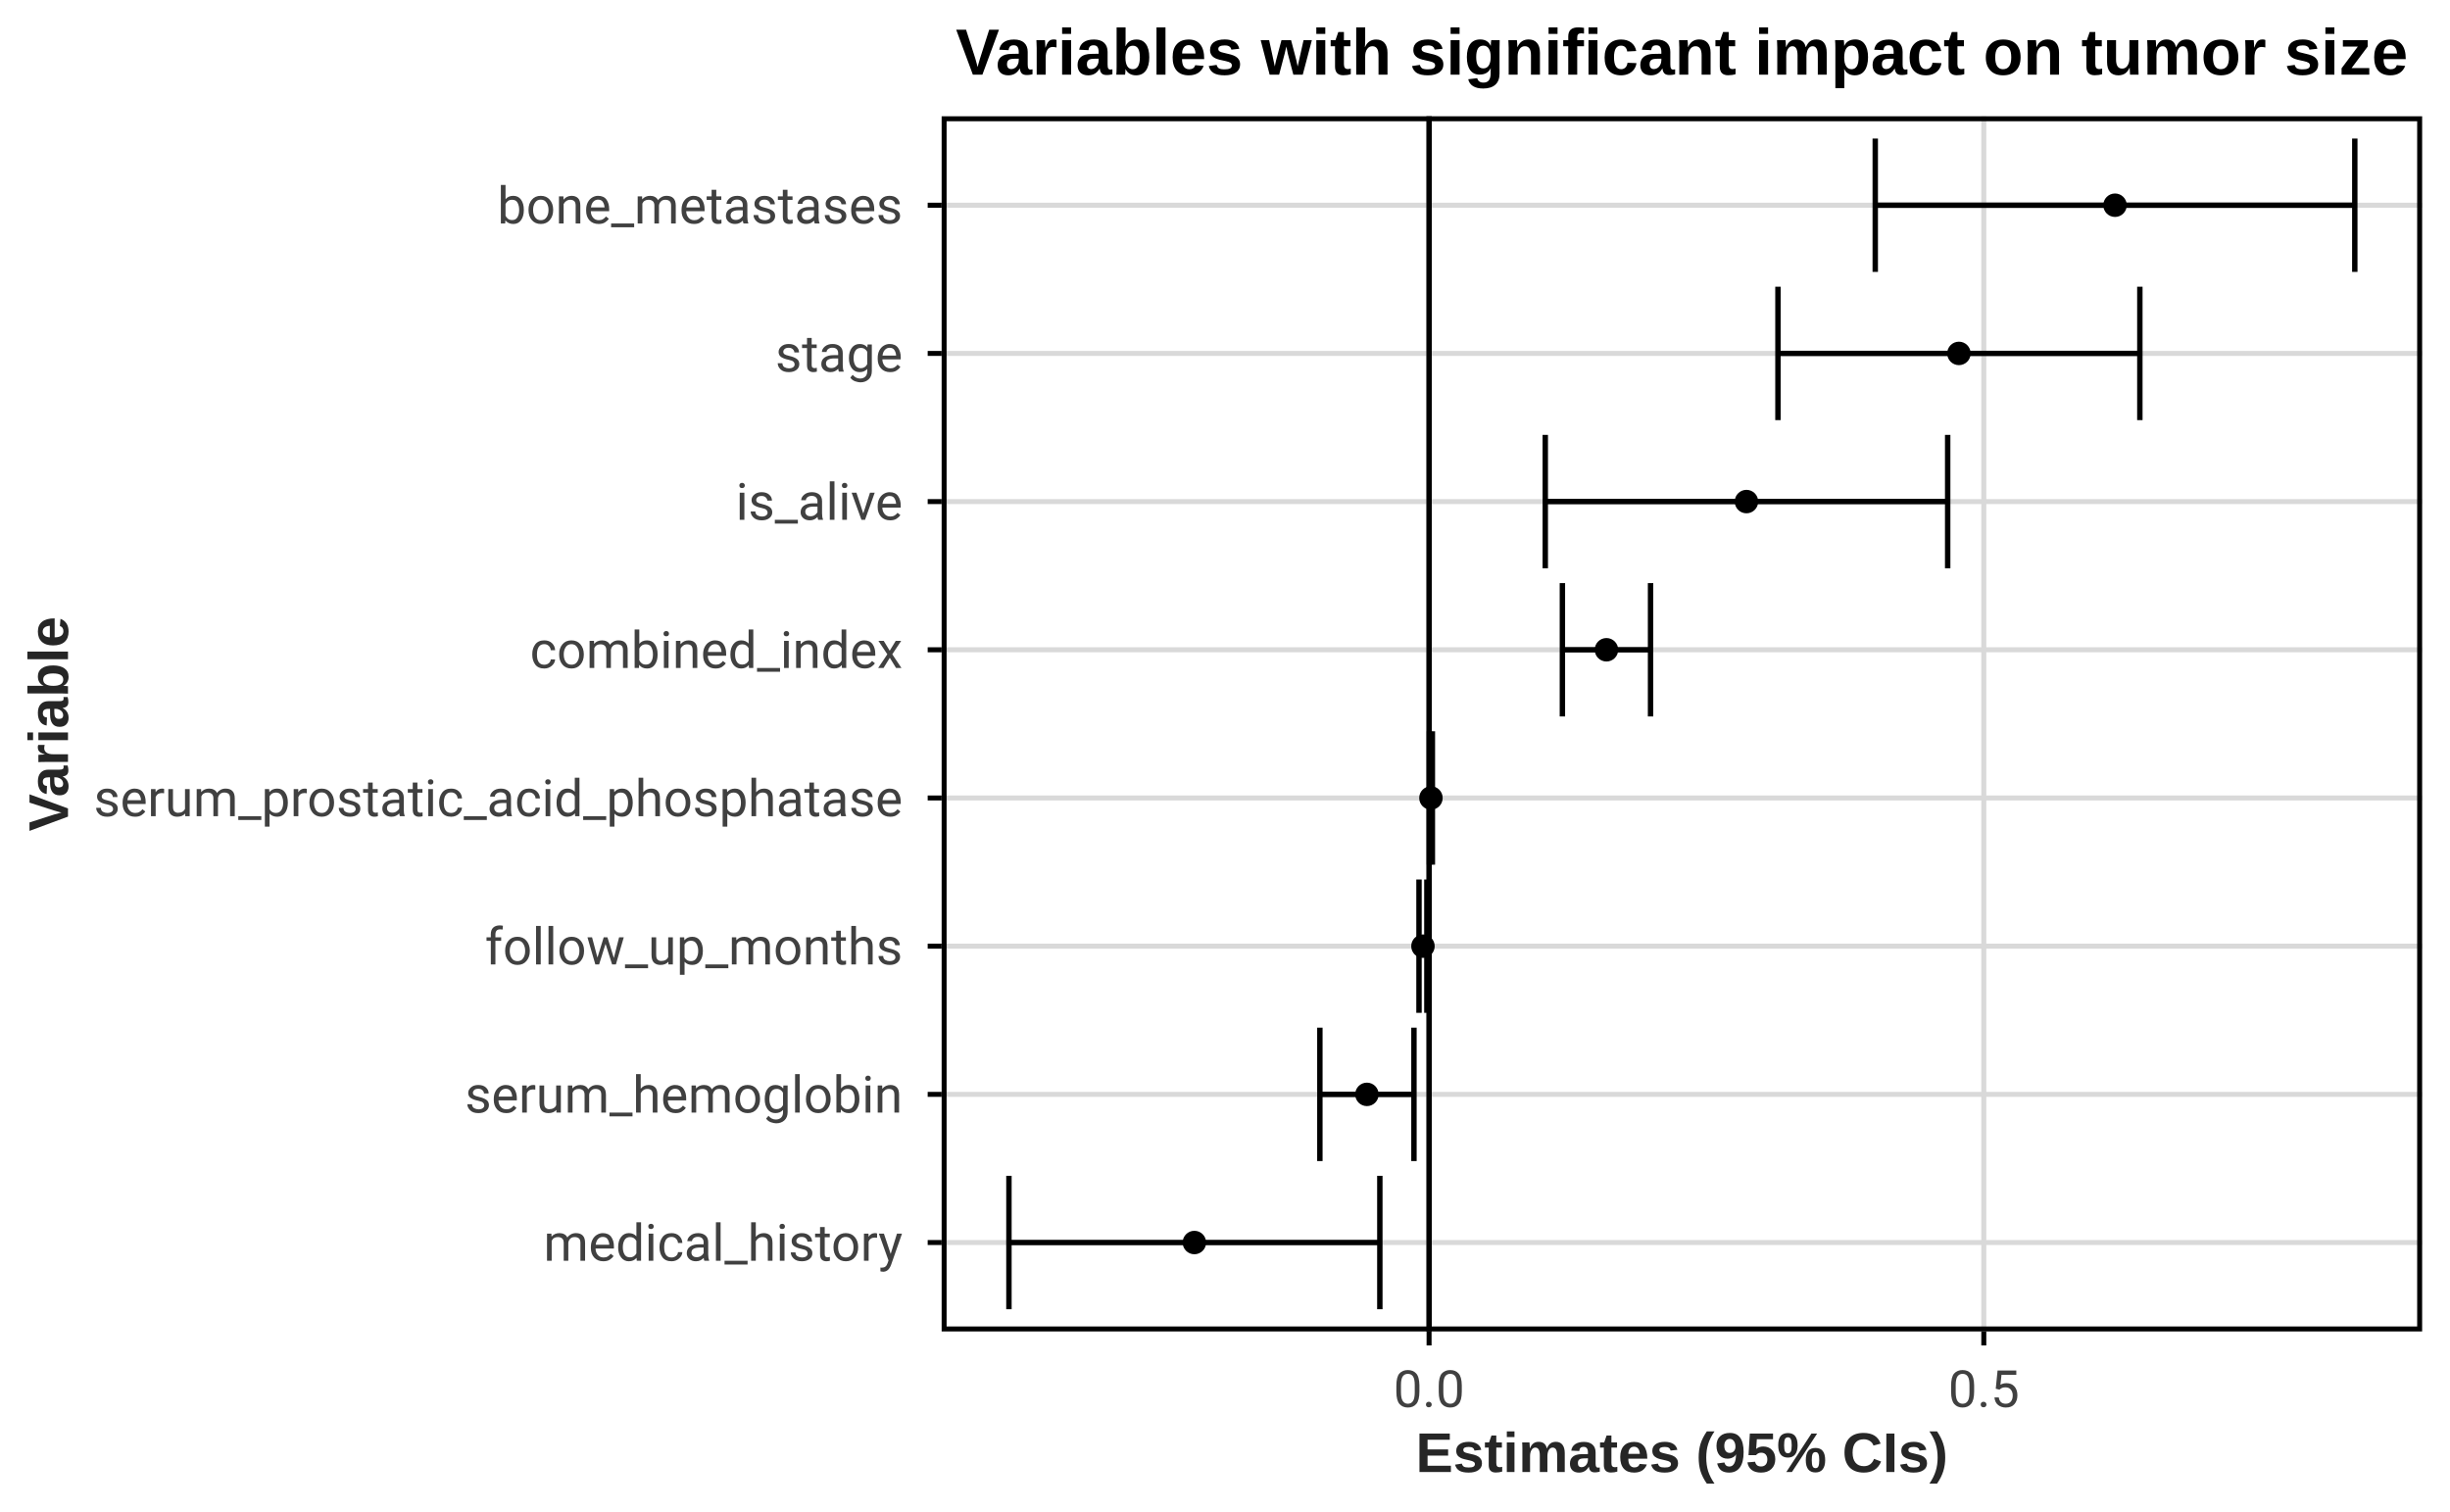
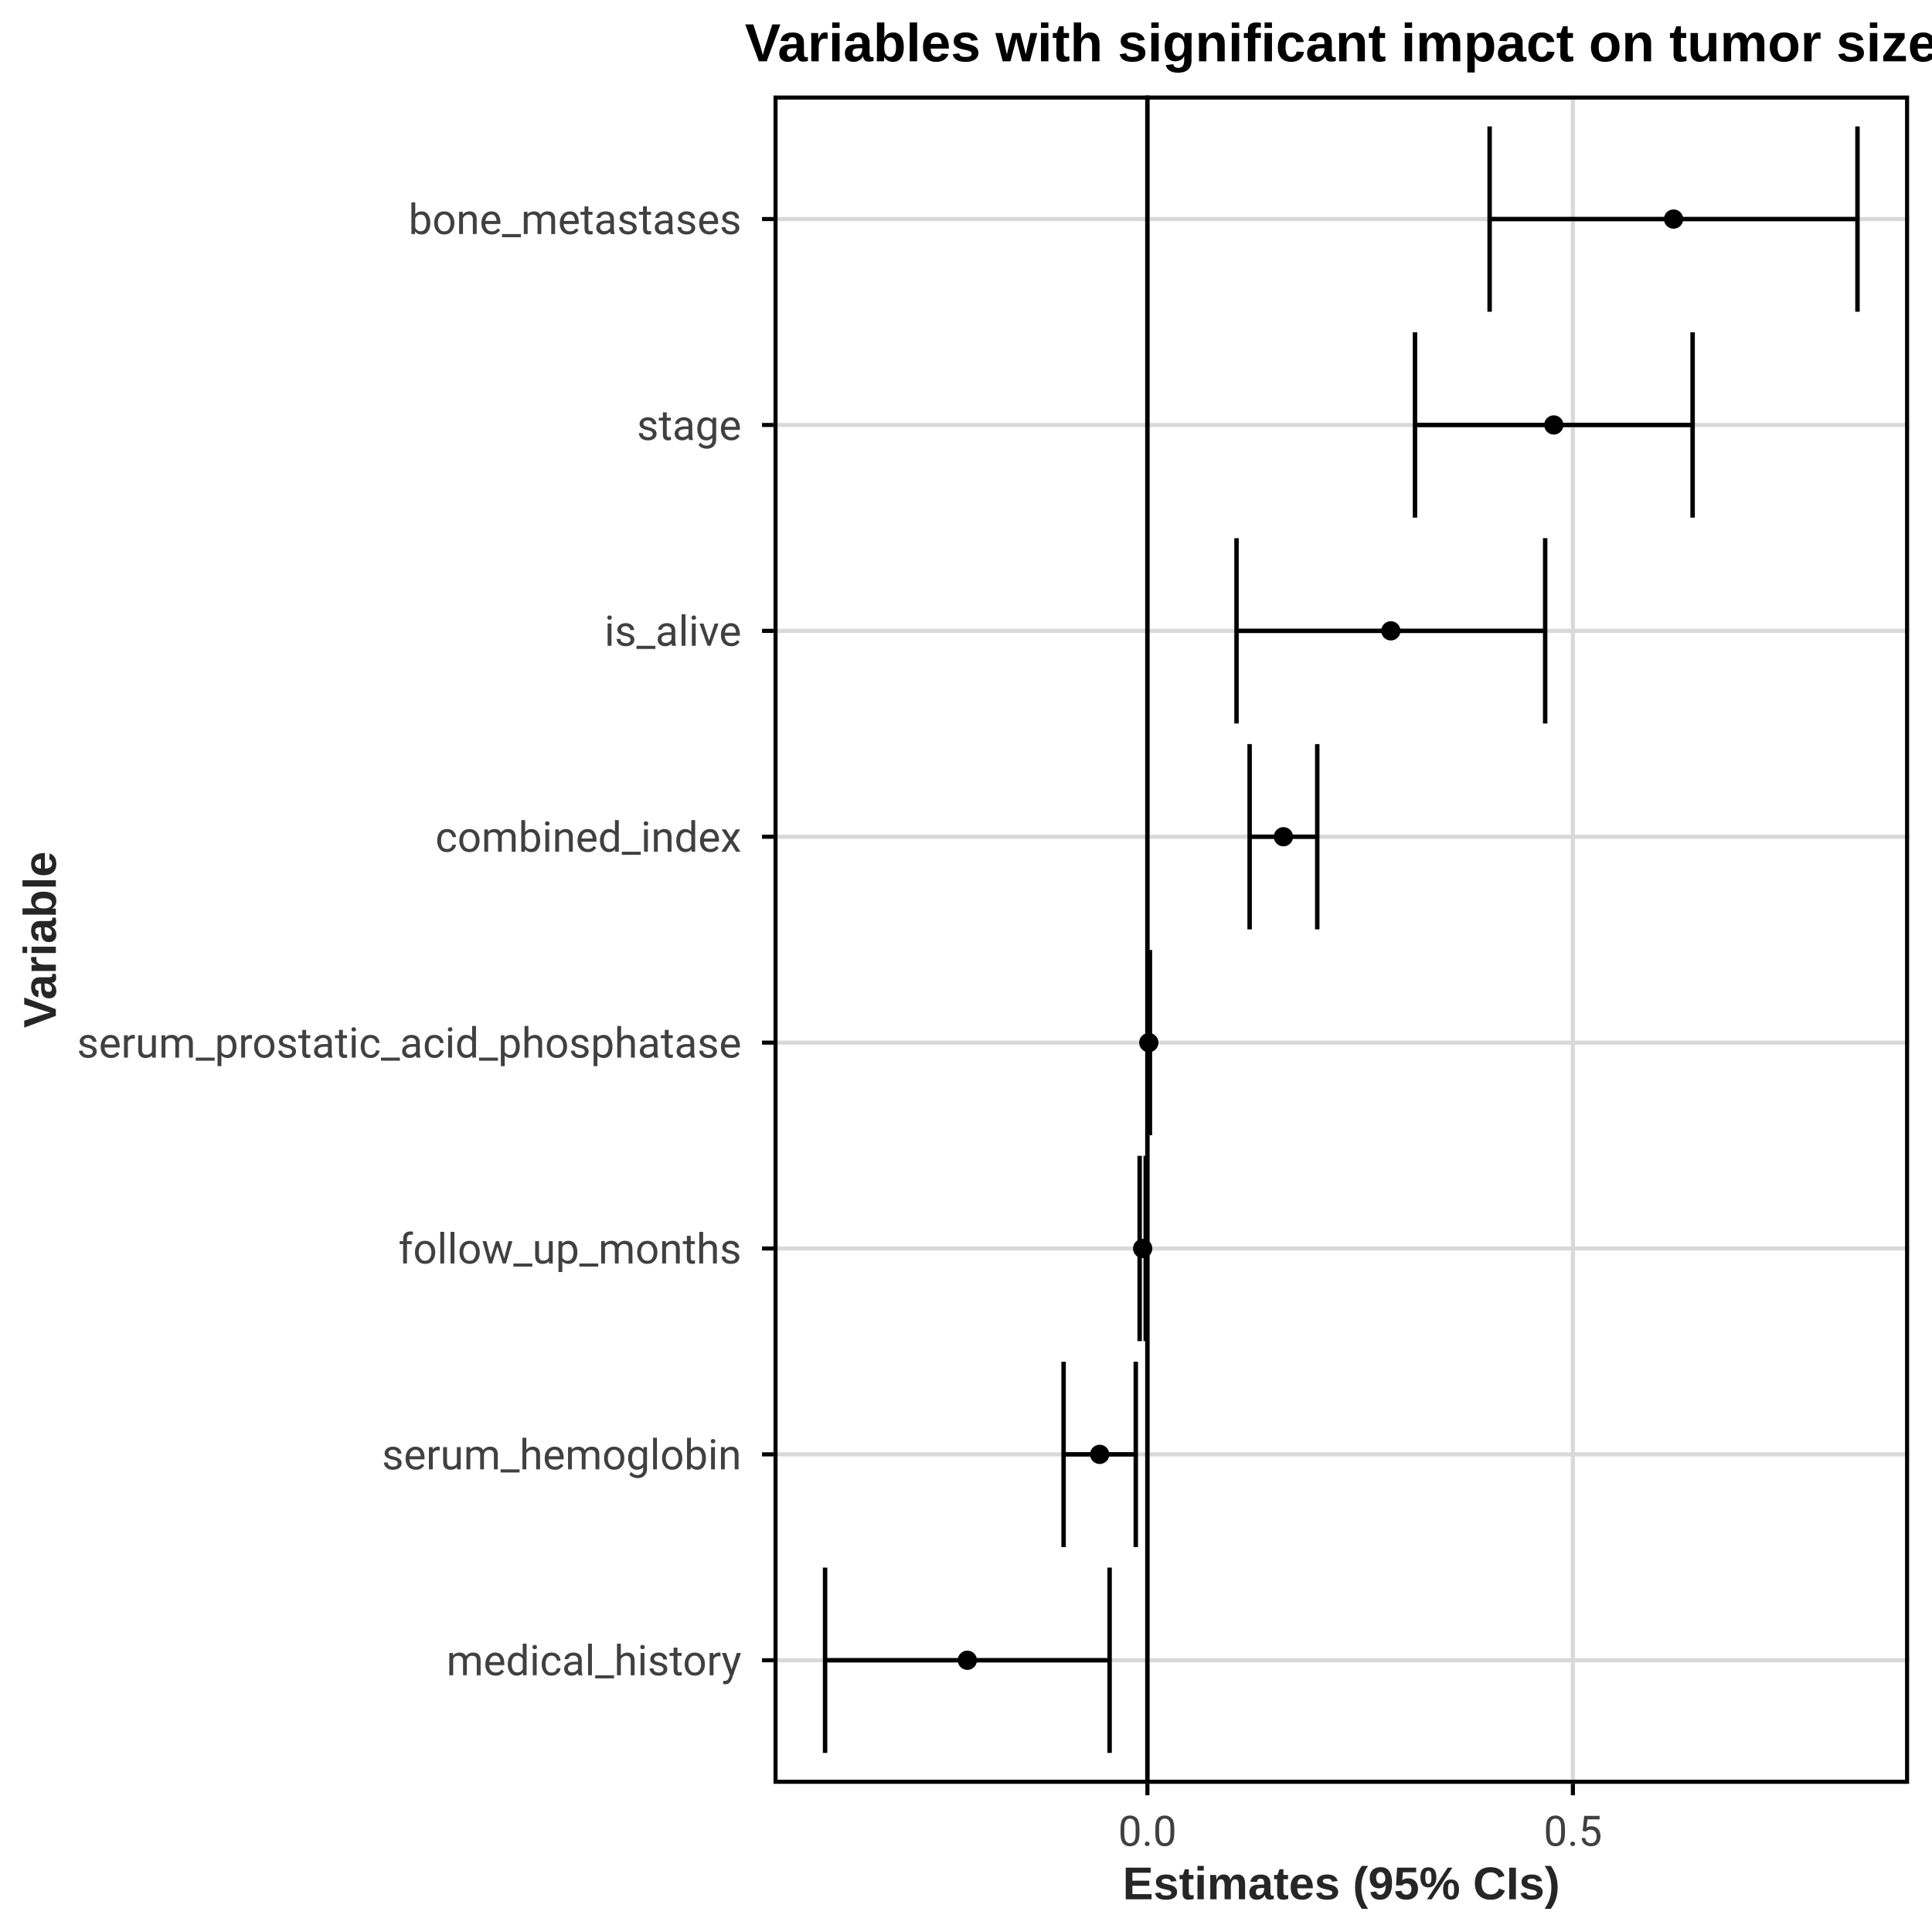
- <svg xmlns="http://www.w3.org/2000/svg" width="525.00pt" height="324.00pt" viewBox="0 0 525.00 324.00">
+ <svg xmlns="http://www.w3.org/2000/svg" width="504.00pt" height="504.00pt" viewBox="0 0 504.00 504.00">
  <g class="svglite">
    <defs>
      <style type="text/css">
    .svglite line, .svglite polyline, .svglite polygon, .svglite path, .svglite rect, .svglite circle {
      fill: none;
      stroke: #000000;
      stroke-linecap: round;
      stroke-linejoin: round;
      stroke-miterlimit: 10.00;
    }
    .svglite text {
      white-space: pre;
    }
    .svglite g.glyphgroup path {
      fill: inherit;
      stroke: none;
    }
  </style>
    </defs>
    <rect width="100%" height="100%" style="stroke: none; fill: #FFFFFF;" />
    <defs>
-       <clipPath id="cpMC4wMHw1MjUuMDB8MC4wMHwzMjQuMDA=">
-         <rect x="0.00" y="0.00" width="525.00" height="324.00" />
+       <clipPath id="cpMC4wMHw1MDQuMDB8MC4wMHw1MDQuMDA=">
+         <rect x="0.00" y="0.00" width="504.00" height="504.00" />
      </clipPath>
    </defs>
-     <g clip-path="url(#cpMC4wMHw1MjUuMDB8MC4wMHwzMjQuMDA=)">
-       <rect x="-0" y="0.00" width="525.00" height="324.00" style="stroke-width: 1.16; stroke: none; fill: #FFFFFF;" />
+     <g clip-path="url(#cpMC4wMHw1MDQuMDB8MC4wMHw1MDQuMDA=)">
+       <rect x="0.00" y="0.00" width="504.00" height="504.00" style="stroke-width: 1.16; stroke: none; fill: #FFFFFF;" />
    </g>
    <defs>
-       <clipPath id="cpMjAxLjc4fDUxOS4wMnwyNC45MnwyODUuMzQ=">
-         <rect x="201.78" y="24.92" width="317.25" height="260.42" />
+       <clipPath id="cpMjAxLjc4fDQ5OC4wMnwyNC45Mnw0NjUuMzQ=">
+         <rect x="201.78" y="24.92" width="296.25" height="440.42" />
      </clipPath>
    </defs>
-     <g clip-path="url(#cpMjAxLjc4fDUxOS4wMnwyNC45MnwyODUuMzQ=)">
-       <polyline points="201.78,266.28 519.02,266.28 " style="stroke-width: 1.07; stroke: #D9D9D9; stroke-linecap: butt;" />
-       <polyline points="201.78,234.53 519.02,234.53 " style="stroke-width: 1.07; stroke: #D9D9D9; stroke-linecap: butt;" />
-       <polyline points="201.78,202.77 519.02,202.77 " style="stroke-width: 1.07; stroke: #D9D9D9; stroke-linecap: butt;" />
-       <polyline points="201.78,171.01 519.02,171.01 " style="stroke-width: 1.07; stroke: #D9D9D9; stroke-linecap: butt;" />
-       <polyline points="201.78,139.25 519.02,139.25 " style="stroke-width: 1.07; stroke: #D9D9D9; stroke-linecap: butt;" />
-       <polyline points="201.78,107.49 519.02,107.49 " style="stroke-width: 1.07; stroke: #D9D9D9; stroke-linecap: butt;" />
-       <polyline points="201.78,75.74 519.02,75.74 " style="stroke-width: 1.07; stroke: #D9D9D9; stroke-linecap: butt;" />
-       <polyline points="201.78,43.98 519.02,43.98 " style="stroke-width: 1.07; stroke: #D9D9D9; stroke-linecap: butt;" />
-       <polyline points="306.23,285.34 306.23,24.92 " style="stroke-width: 1.07; stroke: #D9D9D9; stroke-linecap: butt;" />
-       <polyline points="425.10,285.34 425.10,24.92 " style="stroke-width: 1.07; stroke: #D9D9D9; stroke-linecap: butt;" />
-       <polyline points="353.69,153.54 353.69,124.96 " style="stroke-width: 1.16; stroke-linecap: butt;" />
-       <polyline points="353.69,139.25 334.80,139.25 " style="stroke-width: 1.16; stroke-linecap: butt;" />
-       <polyline points="334.80,153.54 334.80,124.96 " style="stroke-width: 1.16; stroke-linecap: butt;" />
-       <polyline points="458.54,90.03 458.54,61.44 " style="stroke-width: 1.16; stroke-linecap: butt;" />
-       <polyline points="458.54,75.74 380.99,75.74 " style="stroke-width: 1.16; stroke-linecap: butt;" />
-       <polyline points="380.99,90.03 380.99,61.44 " style="stroke-width: 1.16; stroke-linecap: butt;" />
-       <polyline points="504.60,58.27 504.60,29.69 " style="stroke-width: 1.16; stroke-linecap: butt;" />
-       <polyline points="504.60,43.98 401.84,43.98 " style="stroke-width: 1.16; stroke-linecap: butt;" />
-       <polyline points="401.84,58.27 401.84,29.69 " style="stroke-width: 1.16; stroke-linecap: butt;" />
-       <polyline points="417.36,121.78 417.36,93.20 " style="stroke-width: 1.16; stroke-linecap: butt;" />
-       <polyline points="417.36,107.49 331.13,107.49 " style="stroke-width: 1.16; stroke-linecap: butt;" />
-       <polyline points="331.13,121.78 331.13,93.20 " style="stroke-width: 1.16; stroke-linecap: butt;" />
-       <polyline points="305.76,217.06 305.76,188.48 " style="stroke-width: 1.16; stroke-linecap: butt;" />
-       <polyline points="305.76,202.77 304.07,202.77 " style="stroke-width: 1.16; stroke-linecap: butt;" />
-       <polyline points="304.07,217.06 304.07,188.48 " style="stroke-width: 1.16; stroke-linecap: butt;" />
-       <polyline points="302.99,248.82 302.99,220.23 " style="stroke-width: 1.16; stroke-linecap: butt;" />
-       <polyline points="302.99,234.53 282.83,234.53 " style="stroke-width: 1.16; stroke-linecap: butt;" />
-       <polyline points="282.83,248.82 282.83,220.23 " style="stroke-width: 1.16; stroke-linecap: butt;" />
-       <polyline points="306.94,185.30 306.94,156.72 " style="stroke-width: 1.16; stroke-linecap: butt;" />
-       <polyline points="306.94,171.01 306.31,171.01 " style="stroke-width: 1.16; stroke-linecap: butt;" />
-       <polyline points="306.31,185.30 306.31,156.72 " style="stroke-width: 1.16; stroke-linecap: butt;" />
-       <polyline points="295.68,280.57 295.68,251.99 " style="stroke-width: 1.16; stroke-linecap: butt;" />
-       <polyline points="295.68,266.28 216.20,266.28 " style="stroke-width: 1.16; stroke-linecap: butt;" />
-       <polyline points="216.20,280.57 216.20,251.99 " style="stroke-width: 1.16; stroke-linecap: butt;" />
-       <circle cx="344.24" cy="139.25" r="2.13" style="stroke-width: 0.77; fill: #000000;" />
-       <circle cx="419.77" cy="75.74" r="2.13" style="stroke-width: 0.77; fill: #000000;" />
-       <circle cx="453.22" cy="43.98" r="2.13" style="stroke-width: 0.77; fill: #000000;" />
-       <circle cx="374.24" cy="107.49" r="2.13" style="stroke-width: 0.77; fill: #000000;" />
-       <circle cx="304.92" cy="202.77" r="2.13" style="stroke-width: 0.77; fill: #000000;" />
-       <circle cx="292.91" cy="234.53" r="2.13" style="stroke-width: 0.77; fill: #000000;" />
-       <circle cx="306.63" cy="171.01" r="2.13" style="stroke-width: 0.77; fill: #000000;" />
-       <circle cx="255.94" cy="266.28" r="2.13" style="stroke-width: 0.77; fill: #000000;" />
-       <line x1="306.23" y1="285.34" x2="306.23" y2="24.92" style="stroke-width: 1.16; stroke-linecap: butt;" />
-       <rect x="201.78" y="24.92" width="317.25" height="260.42" style="stroke-width: 2.13;" />
+     <g clip-path="url(#cpMjAxLjc4fDQ5OC4wMnwyNC45Mnw0NjUuMzQ=)">
+       <polyline points="201.78,433.11 498.02,433.11 " style="stroke-width: 1.07; stroke: #D9D9D9; stroke-linecap: butt;" />
+       <polyline points="201.78,379.40 498.02,379.40 " style="stroke-width: 1.07; stroke: #D9D9D9; stroke-linecap: butt;" />
+       <polyline points="201.78,325.69 498.02,325.69 " style="stroke-width: 1.07; stroke: #D9D9D9; stroke-linecap: butt;" />
+       <polyline points="201.78,271.99 498.02,271.99 " style="stroke-width: 1.07; stroke: #D9D9D9; stroke-linecap: butt;" />
+       <polyline points="201.78,218.28 498.02,218.28 " style="stroke-width: 1.07; stroke: #D9D9D9; stroke-linecap: butt;" />
+       <polyline points="201.78,164.57 498.02,164.57 " style="stroke-width: 1.07; stroke: #D9D9D9; stroke-linecap: butt;" />
+       <polyline points="201.78,110.86 498.02,110.86 " style="stroke-width: 1.07; stroke: #D9D9D9; stroke-linecap: butt;" />
+       <polyline points="201.78,57.15 498.02,57.15 " style="stroke-width: 1.07; stroke: #D9D9D9; stroke-linecap: butt;" />
+       <polyline points="299.32,465.34 299.32,24.92 " style="stroke-width: 1.07; stroke: #D9D9D9; stroke-linecap: butt;" />
+       <polyline points="410.32,465.34 410.32,24.92 " style="stroke-width: 1.07; stroke: #D9D9D9; stroke-linecap: butt;" />
+       <polyline points="343.63,242.45 343.63,194.11 " style="stroke-width: 1.16; stroke-linecap: butt;" />
+       <polyline points="343.63,218.28 325.99,218.28 " style="stroke-width: 1.16; stroke-linecap: butt;" />
+       <polyline points="325.99,242.45 325.99,194.11 " style="stroke-width: 1.16; stroke-linecap: butt;" />
+       <polyline points="441.55,135.03 441.55,86.69 " style="stroke-width: 1.16; stroke-linecap: butt;" />
+       <polyline points="441.55,110.86 369.13,110.86 " style="stroke-width: 1.16; stroke-linecap: butt;" />
+       <polyline points="369.13,135.03 369.13,86.69 " style="stroke-width: 1.16; stroke-linecap: butt;" />
+       <polyline points="484.56,81.32 484.56,32.98 " style="stroke-width: 1.16; stroke-linecap: butt;" />
+       <polyline points="484.56,57.15 388.60,57.15 " style="stroke-width: 1.16; stroke-linecap: butt;" />
+       <polyline points="388.60,81.32 388.60,32.98 " style="stroke-width: 1.16; stroke-linecap: butt;" />
+       <polyline points="403.09,188.74 403.09,140.40 " style="stroke-width: 1.16; stroke-linecap: butt;" />
+       <polyline points="403.09,164.57 322.57,164.57 " style="stroke-width: 1.16; stroke-linecap: butt;" />
+       <polyline points="322.57,188.74 322.57,140.40 " style="stroke-width: 1.16; stroke-linecap: butt;" />
+       <polyline points="298.88,349.86 298.88,301.53 " style="stroke-width: 1.16; stroke-linecap: butt;" />
+       <polyline points="298.88,325.69 297.30,325.69 " style="stroke-width: 1.16; stroke-linecap: butt;" />
+       <polyline points="297.30,349.86 297.30,301.53 " style="stroke-width: 1.16; stroke-linecap: butt;" />
+       <polyline points="296.29,403.57 296.29,355.23 " style="stroke-width: 1.16; stroke-linecap: butt;" />
+       <polyline points="296.29,379.40 277.46,379.40 " style="stroke-width: 1.16; stroke-linecap: butt;" />
+       <polyline points="277.46,403.57 277.46,355.23 " style="stroke-width: 1.16; stroke-linecap: butt;" />
+       <polyline points="299.98,296.15 299.98,247.82 " style="stroke-width: 1.16; stroke-linecap: butt;" />
+       <polyline points="299.98,271.99 299.39,271.99 " style="stroke-width: 1.16; stroke-linecap: butt;" />
+       <polyline points="299.39,296.15 299.39,247.82 " style="stroke-width: 1.16; stroke-linecap: butt;" />
+       <polyline points="289.46,457.28 289.46,408.94 " style="stroke-width: 1.16; stroke-linecap: butt;" />
+       <polyline points="289.46,433.11 215.24,433.11 " style="stroke-width: 1.16; stroke-linecap: butt;" />
+       <polyline points="215.24,457.28 215.24,408.94 " style="stroke-width: 1.16; stroke-linecap: butt;" />
+       <circle cx="334.81" cy="218.28" r="2.13" style="stroke-width: 0.77; fill: #000000;" />
+       <circle cx="405.34" cy="110.86" r="2.13" style="stroke-width: 0.77; fill: #000000;" />
+       <circle cx="436.58" cy="57.15" r="2.13" style="stroke-width: 0.77; fill: #000000;" />
+       <circle cx="362.83" cy="164.57" r="2.13" style="stroke-width: 0.77; fill: #000000;" />
+       <circle cx="298.09" cy="325.69" r="2.13" style="stroke-width: 0.77; fill: #000000;" />
+       <circle cx="286.87" cy="379.40" r="2.13" style="stroke-width: 0.77; fill: #000000;" />
+       <circle cx="299.69" cy="271.99" r="2.13" style="stroke-width: 0.77; fill: #000000;" />
+       <circle cx="252.35" cy="433.11" r="2.13" style="stroke-width: 0.77; fill: #000000;" />
+       <line x1="299.32" y1="465.34" x2="299.32" y2="24.92" style="stroke-width: 1.16; stroke-linecap: butt;" />
+       <rect x="201.78" y="24.92" width="296.25" height="440.42" style="stroke-width: 2.13;" />
    </g>
-     <g clip-path="url(#cpMC4wMHw1MjUuMDB8MC4wMHwzMjQuMDA=)">
-       <text x="193.41" y="270.19" text-anchor="end" style="font-size: 11.00px;fill: #404040; font-family: &quot;Roboto&quot;;" textLength="76.92px" lengthAdjust="spacingAndGlyphs">medical_history</text>
-       <text x="193.41" y="238.44" text-anchor="end" style="font-size: 11.00px;fill: #404040; font-family: &quot;Roboto&quot;;" textLength="93.73px" lengthAdjust="spacingAndGlyphs">serum_hemoglobin</text>
-       <text x="193.41" y="206.68" text-anchor="end" style="font-size: 11.00px;fill: #404040; font-family: &quot;Roboto&quot;;" textLength="89.47px" lengthAdjust="spacingAndGlyphs">follow_up_months</text>
-       <text x="193.41" y="174.92" text-anchor="end" style="font-size: 11.00px;fill: #404040; font-family: &quot;Roboto&quot;;" textLength="173.28px" lengthAdjust="spacingAndGlyphs">serum_prostatic_acid_phosphatase</text>
-       <text x="193.41" y="143.16" text-anchor="end" style="font-size: 11.00px;fill: #404040; font-family: &quot;Roboto&quot;;" textLength="79.81px" lengthAdjust="spacingAndGlyphs">combined_index</text>
-       <text x="193.41" y="111.40" text-anchor="end" style="font-size: 11.00px;fill: #404040; font-family: &quot;Roboto&quot;;" textLength="35.73px" lengthAdjust="spacingAndGlyphs">is_alive</text>
-       <text x="193.41" y="79.64" text-anchor="end" style="font-size: 11.00px;fill: #404040; font-family: &quot;Roboto&quot;;" textLength="27.25px" lengthAdjust="spacingAndGlyphs">stage</text>
-       <text x="193.41" y="47.89" text-anchor="end" style="font-size: 11.00px;fill: #404040; font-family: &quot;Roboto&quot;;" textLength="86.78px" lengthAdjust="spacingAndGlyphs">bone_metastases</text>
-       <polyline points="198.79,266.28 201.78,266.28 " style="stroke-width: 1.07; stroke-linecap: butt;" />
-       <polyline points="198.79,234.53 201.78,234.53 " style="stroke-width: 1.07; stroke-linecap: butt;" />
-       <polyline points="198.79,202.77 201.78,202.77 " style="stroke-width: 1.07; stroke-linecap: butt;" />
-       <polyline points="198.79,171.01 201.78,171.01 " style="stroke-width: 1.07; stroke-linecap: butt;" />
-       <polyline points="198.79,139.25 201.78,139.25 " style="stroke-width: 1.07; stroke-linecap: butt;" />
-       <polyline points="198.79,107.49 201.78,107.49 " style="stroke-width: 1.07; stroke-linecap: butt;" />
-       <polyline points="198.79,75.74 201.78,75.74 " style="stroke-width: 1.07; stroke-linecap: butt;" />
-       <polyline points="198.79,43.98 201.78,43.98 " style="stroke-width: 1.07; stroke-linecap: butt;" />
-       <polyline points="306.23,288.33 306.23,285.34 " style="stroke-width: 1.07; stroke-linecap: butt;" />
-       <polyline points="425.10,288.33 425.10,285.34 " style="stroke-width: 1.07; stroke-linecap: butt;" />
-       <text x="306.23" y="301.53" text-anchor="middle" style="font-size: 11.00px;fill: #404040; font-family: &quot;Roboto&quot;;" textLength="15.23px" lengthAdjust="spacingAndGlyphs">0.0</text>
-       <text x="425.10" y="301.53" text-anchor="middle" style="font-size: 11.00px;fill: #404040; font-family: &quot;Roboto&quot;;" textLength="15.23px" lengthAdjust="spacingAndGlyphs">0.5</text>
-       <text x="360.40" y="315.46" text-anchor="middle" style="font-size: 12.00px; font-weight: bold;fill: #262626; font-family: &quot;Arial&quot;;" textLength="114.03px" lengthAdjust="spacingAndGlyphs">Estimates (95% CIs)</text>
-       <text transform="translate(14.57,155.13) rotate(-90)" text-anchor="middle" style="font-size: 12.00px; font-weight: bold;fill: #262626; font-family: &quot;Arial&quot;;" textLength="46.02px" lengthAdjust="spacingAndGlyphs">Variable</text>
-       <text x="360.40" y="16.00" text-anchor="middle" style="font-size: 14.00px; font-weight: bold; font-family: &quot;Arial&quot;;" textLength="311.09px" lengthAdjust="spacingAndGlyphs">Variables with significant impact on tumor size</text>
+     <g clip-path="url(#cpMC4wMHw1MDQuMDB8MC4wMHw1MDQuMDA=)">
+       <text x="193.41" y="437.02" text-anchor="end" style="font-size: 11.00px;fill: #404040; font-family: &quot;Roboto&quot;;" textLength="76.92px" lengthAdjust="spacingAndGlyphs">medical_history</text>
+       <text x="193.41" y="383.31" text-anchor="end" style="font-size: 11.00px;fill: #404040; font-family: &quot;Roboto&quot;;" textLength="93.73px" lengthAdjust="spacingAndGlyphs">serum_hemoglobin</text>
+       <text x="193.41" y="329.60" text-anchor="end" style="font-size: 11.00px;fill: #404040; font-family: &quot;Roboto&quot;;" textLength="89.47px" lengthAdjust="spacingAndGlyphs">follow_up_months</text>
+       <text x="193.41" y="275.89" text-anchor="end" style="font-size: 11.00px;fill: #404040; font-family: &quot;Roboto&quot;;" textLength="173.28px" lengthAdjust="spacingAndGlyphs">serum_prostatic_acid_phosphatase</text>
+       <text x="193.41" y="222.19" text-anchor="end" style="font-size: 11.00px;fill: #404040; font-family: &quot;Roboto&quot;;" textLength="79.81px" lengthAdjust="spacingAndGlyphs">combined_index</text>
+       <text x="193.41" y="168.48" text-anchor="end" style="font-size: 11.00px;fill: #404040; font-family: &quot;Roboto&quot;;" textLength="35.73px" lengthAdjust="spacingAndGlyphs">is_alive</text>
+       <text x="193.41" y="114.77" text-anchor="end" style="font-size: 11.00px;fill: #404040; font-family: &quot;Roboto&quot;;" textLength="27.25px" lengthAdjust="spacingAndGlyphs">stage</text>
+       <text x="193.41" y="61.06" text-anchor="end" style="font-size: 11.00px;fill: #404040; font-family: &quot;Roboto&quot;;" textLength="86.78px" lengthAdjust="spacingAndGlyphs">bone_metastases</text>
+       <polyline points="198.79,433.11 201.78,433.11 " style="stroke-width: 1.07; stroke-linecap: butt;" />
+       <polyline points="198.79,379.40 201.78,379.40 " style="stroke-width: 1.07; stroke-linecap: butt;" />
+       <polyline points="198.79,325.69 201.78,325.69 " style="stroke-width: 1.07; stroke-linecap: butt;" />
+       <polyline points="198.79,271.99 201.78,271.99 " style="stroke-width: 1.07; stroke-linecap: butt;" />
+       <polyline points="198.79,218.28 201.78,218.28 " style="stroke-width: 1.07; stroke-linecap: butt;" />
+       <polyline points="198.79,164.57 201.78,164.57 " style="stroke-width: 1.07; stroke-linecap: butt;" />
+       <polyline points="198.79,110.86 201.78,110.86 " style="stroke-width: 1.07; stroke-linecap: butt;" />
+       <polyline points="198.79,57.15 201.78,57.15 " style="stroke-width: 1.07; stroke-linecap: butt;" />
+       <polyline points="299.32,468.33 299.32,465.34 " style="stroke-width: 1.07; stroke-linecap: butt;" />
+       <polyline points="410.32,468.33 410.32,465.34 " style="stroke-width: 1.07; stroke-linecap: butt;" />
+       <text x="299.32" y="481.53" text-anchor="middle" style="font-size: 11.00px;fill: #404040; font-family: &quot;Roboto&quot;;" textLength="15.23px" lengthAdjust="spacingAndGlyphs">0.0</text>
+       <text x="410.32" y="481.53" text-anchor="middle" style="font-size: 11.00px;fill: #404040; font-family: &quot;Roboto&quot;;" textLength="15.23px" lengthAdjust="spacingAndGlyphs">0.5</text>
+       <text x="349.90" y="495.46" text-anchor="middle" style="font-size: 12.00px; font-weight: bold;fill: #262626; font-family: &quot;Arial&quot;;" textLength="114.03px" lengthAdjust="spacingAndGlyphs">Estimates (95% CIs)</text>
+       <text transform="translate(14.57,245.13) rotate(-90)" text-anchor="middle" style="font-size: 12.00px; font-weight: bold;fill: #262626; font-family: &quot;Arial&quot;;" textLength="46.02px" lengthAdjust="spacingAndGlyphs">Variable</text>
+       <text x="349.90" y="16.00" text-anchor="middle" style="font-size: 14.00px; font-weight: bold; font-family: &quot;Arial&quot;;" textLength="311.09px" lengthAdjust="spacingAndGlyphs">Variables with significant impact on tumor size</text>
    </g>
  </g>
</svg>
